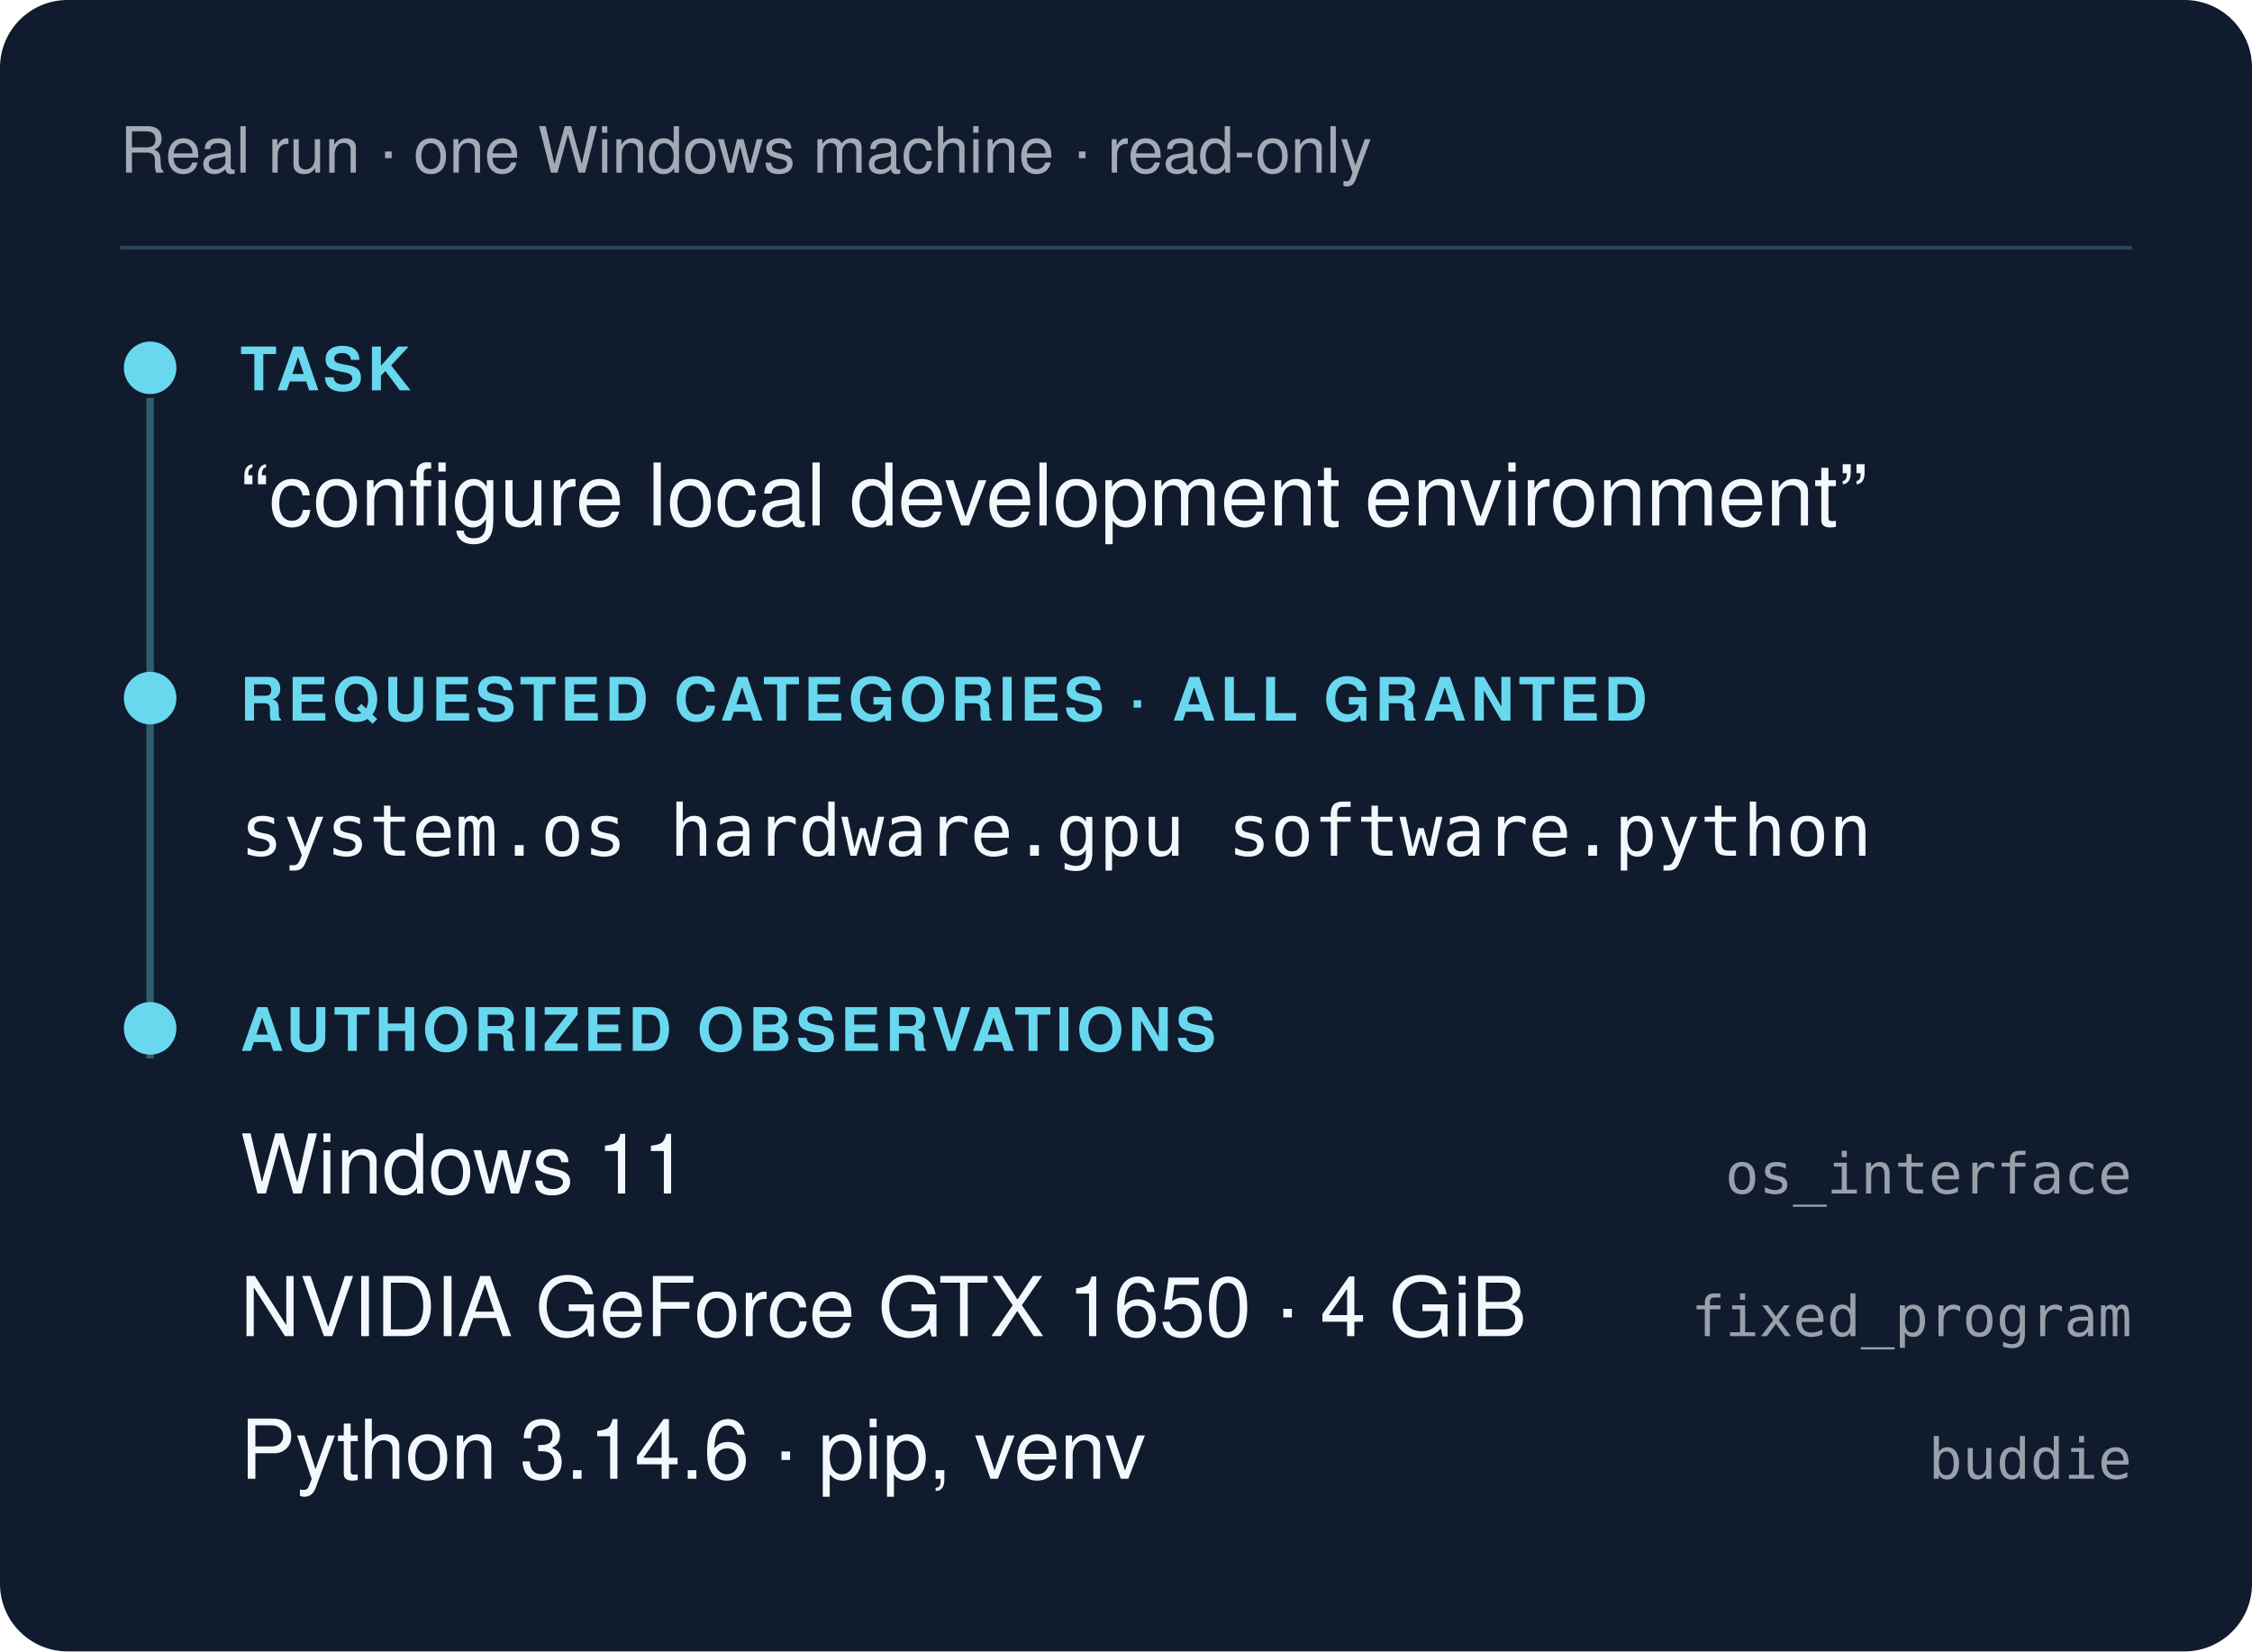
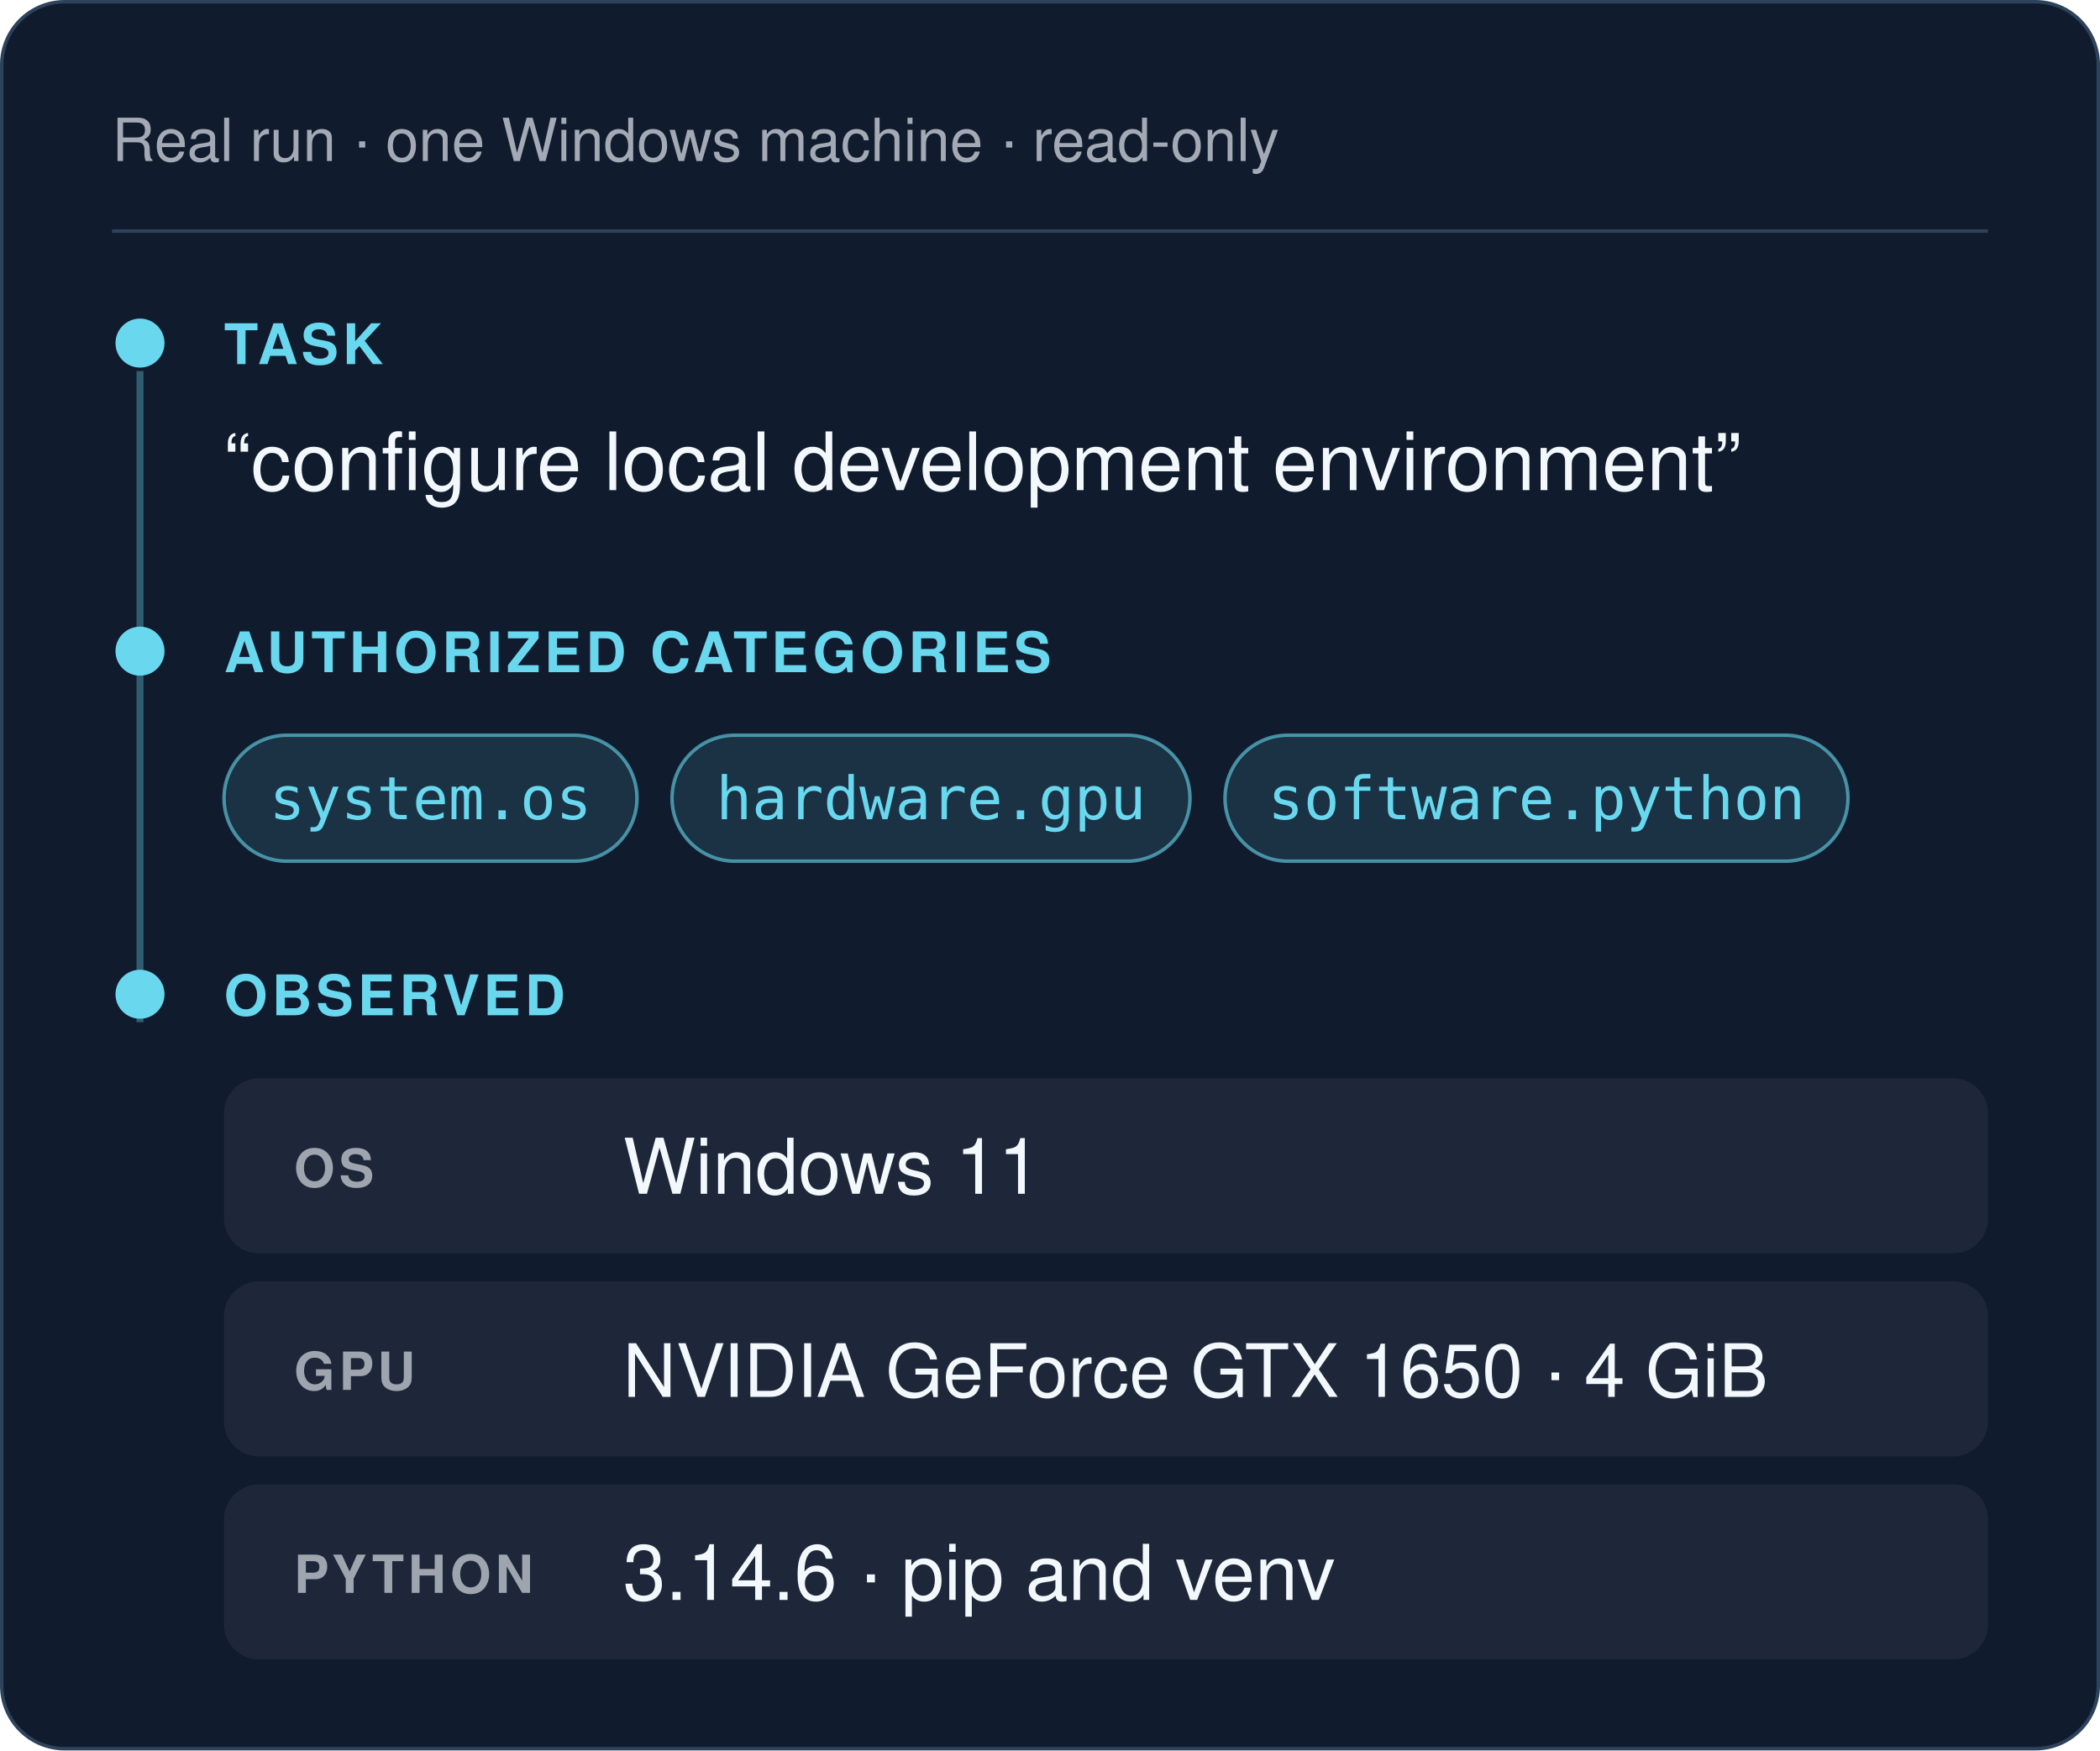
- <svg xmlns="http://www.w3.org/2000/svg" width="600" height="440" viewBox="0 0 600 440" role="img" aria-labelledby="t d">
-   <rect width="600" height="440" rx="18" fill="#101B2D" />
+ <svg xmlns="http://www.w3.org/2000/svg" width="600" height="500" viewBox="0 0 600 500" role="img" aria-labelledby="t d">
+   <rect x=".5" y=".5" width="599" height="499" rx="18" fill="#101B2D" stroke="#2D435B" />
  <text x="32" y="46" fill="#F3F8FD" fill-opacity=".65" font-family="-apple-system,'Segoe UI',Helvetica,Arial,sans-serif" font-size="17">Real run · one Windows machine · read-only</text>
  <path d="M32 66H568" stroke="#2D435B" />
-   <path d="M40 106V282" stroke="#69D8EF" stroke-opacity=".35" stroke-width="2" />
+   <path d="M40 106V292" stroke="#69D8EF" stroke-opacity=".35" stroke-width="2" />
  <circle cx="40" cy="98" r="7" fill="#69D8EF" />
  <circle cx="40" cy="186" r="7" fill="#69D8EF" />
-   <circle cx="40" cy="274" r="7" fill="#69D8EF" />
+   <circle cx="40" cy="284" r="7" fill="#69D8EF" />
  <g font-family="-apple-system,'Segoe UI',Helvetica,Arial,sans-serif">
    <text x="64" y="104" fill="#69D8EF" font-size="16" font-weight="700" letter-spacing="1.2">TASK</text>
    <text x="64" y="140" fill="#F3F8FD" font-size="23">“configure local development environment”</text>
-     <text x="64" y="192" fill="#69D8EF" font-size="16" font-weight="700" letter-spacing="1.2">REQUESTED CATEGORIES · ALL GRANTED</text>
-     <text x="64" y="228" fill="#F3F8FD" font-family="ui-monospace,SFMono-Regular,Consolas,Menlo,monospace" font-size="19">system.os hardware.gpu software.python</text>
-     <text x="64" y="280" fill="#69D8EF" font-size="16" font-weight="700" letter-spacing="1.2">AUTHORIZED OBSERVATIONS</text>
-     <text x="64" y="318" fill="#F3F8FD" font-size="22">Windows 11</text>
-     <text x="568" y="318" fill="#F3F8FD" fill-opacity=".6" font-family="ui-monospace,SFMono-Regular,Consolas,Menlo,monospace" font-size="15" text-anchor="end">os_interface</text>
-     <text x="64" y="356" fill="#F3F8FD" font-size="22">NVIDIA GeForce GTX 1650 · 4 GiB</text>
-     <text x="568" y="356" fill="#F3F8FD" fill-opacity=".6" font-family="ui-monospace,SFMono-Regular,Consolas,Menlo,monospace" font-size="15" text-anchor="end">fixed_program</text>
-     <text x="64" y="394" fill="#F3F8FD" font-size="22">Python 3.14.6 · pip, venv</text>
-     <text x="568" y="394" fill="#F3F8FD" fill-opacity=".6" font-family="ui-monospace,SFMono-Regular,Consolas,Menlo,monospace" font-size="15" text-anchor="end">buddie</text>
+     <text x="64" y="192" fill="#69D8EF" font-size="16" font-weight="700" letter-spacing="1.2">AUTHORIZED CATEGORIES</text>
+     <g font-family="ui-monospace,SFMono-Regular,Consolas,Menlo,monospace" font-size="17" fill="#69D8EF">
+       <rect x="64" y="210" width="118" height="36" rx="18" fill="#69D8EF" fill-opacity=".12" stroke="#69D8EF" stroke-opacity=".6" />
+       <text x="123" y="234" text-anchor="middle">system.os</text>
+       <rect x="192" y="210" width="148" height="36" rx="18" fill="#69D8EF" fill-opacity=".12" stroke="#69D8EF" stroke-opacity=".6" />
+       <text x="266" y="234" text-anchor="middle">hardware.gpu</text>
+       <rect x="350" y="210" width="178" height="36" rx="18" fill="#69D8EF" fill-opacity=".12" stroke="#69D8EF" stroke-opacity=".6" />
+       <text x="439" y="234" text-anchor="middle">software.python</text>
+     </g>
+     <text x="64" y="290" fill="#69D8EF" font-size="16" font-weight="700" letter-spacing="1.2">OBSERVED</text>
+     <rect x="64" y="308" width="504" height="50" rx="10" fill="#F3F8FD" fill-opacity=".06" />
+     <text x="84" y="339" fill="#F3F8FD" fill-opacity=".6" font-size="15" font-weight="700" letter-spacing="1.2">OS</text>
+     <text x="178" y="341" fill="#F3F8FD" font-size="22">Windows 11</text>
+     <rect x="64" y="366" width="504" height="50" rx="10" fill="#F3F8FD" fill-opacity=".06" />
+     <text x="84" y="397" fill="#F3F8FD" fill-opacity=".6" font-size="15" font-weight="700" letter-spacing="1.2">GPU</text>
+     <text x="178" y="399" fill="#F3F8FD" font-size="21">NVIDIA GeForce GTX 1650 · 4 GiB</text>
+     <rect x="64" y="424" width="504" height="50" rx="10" fill="#F3F8FD" fill-opacity=".06" />
+     <text x="84" y="455" fill="#F3F8FD" fill-opacity=".6" font-size="15" font-weight="700" letter-spacing="1.2">PYTHON</text>
+     <text x="178" y="457" fill="#F3F8FD" font-size="22">3.14.6 · pip and venv</text>
  </g>
</svg>
